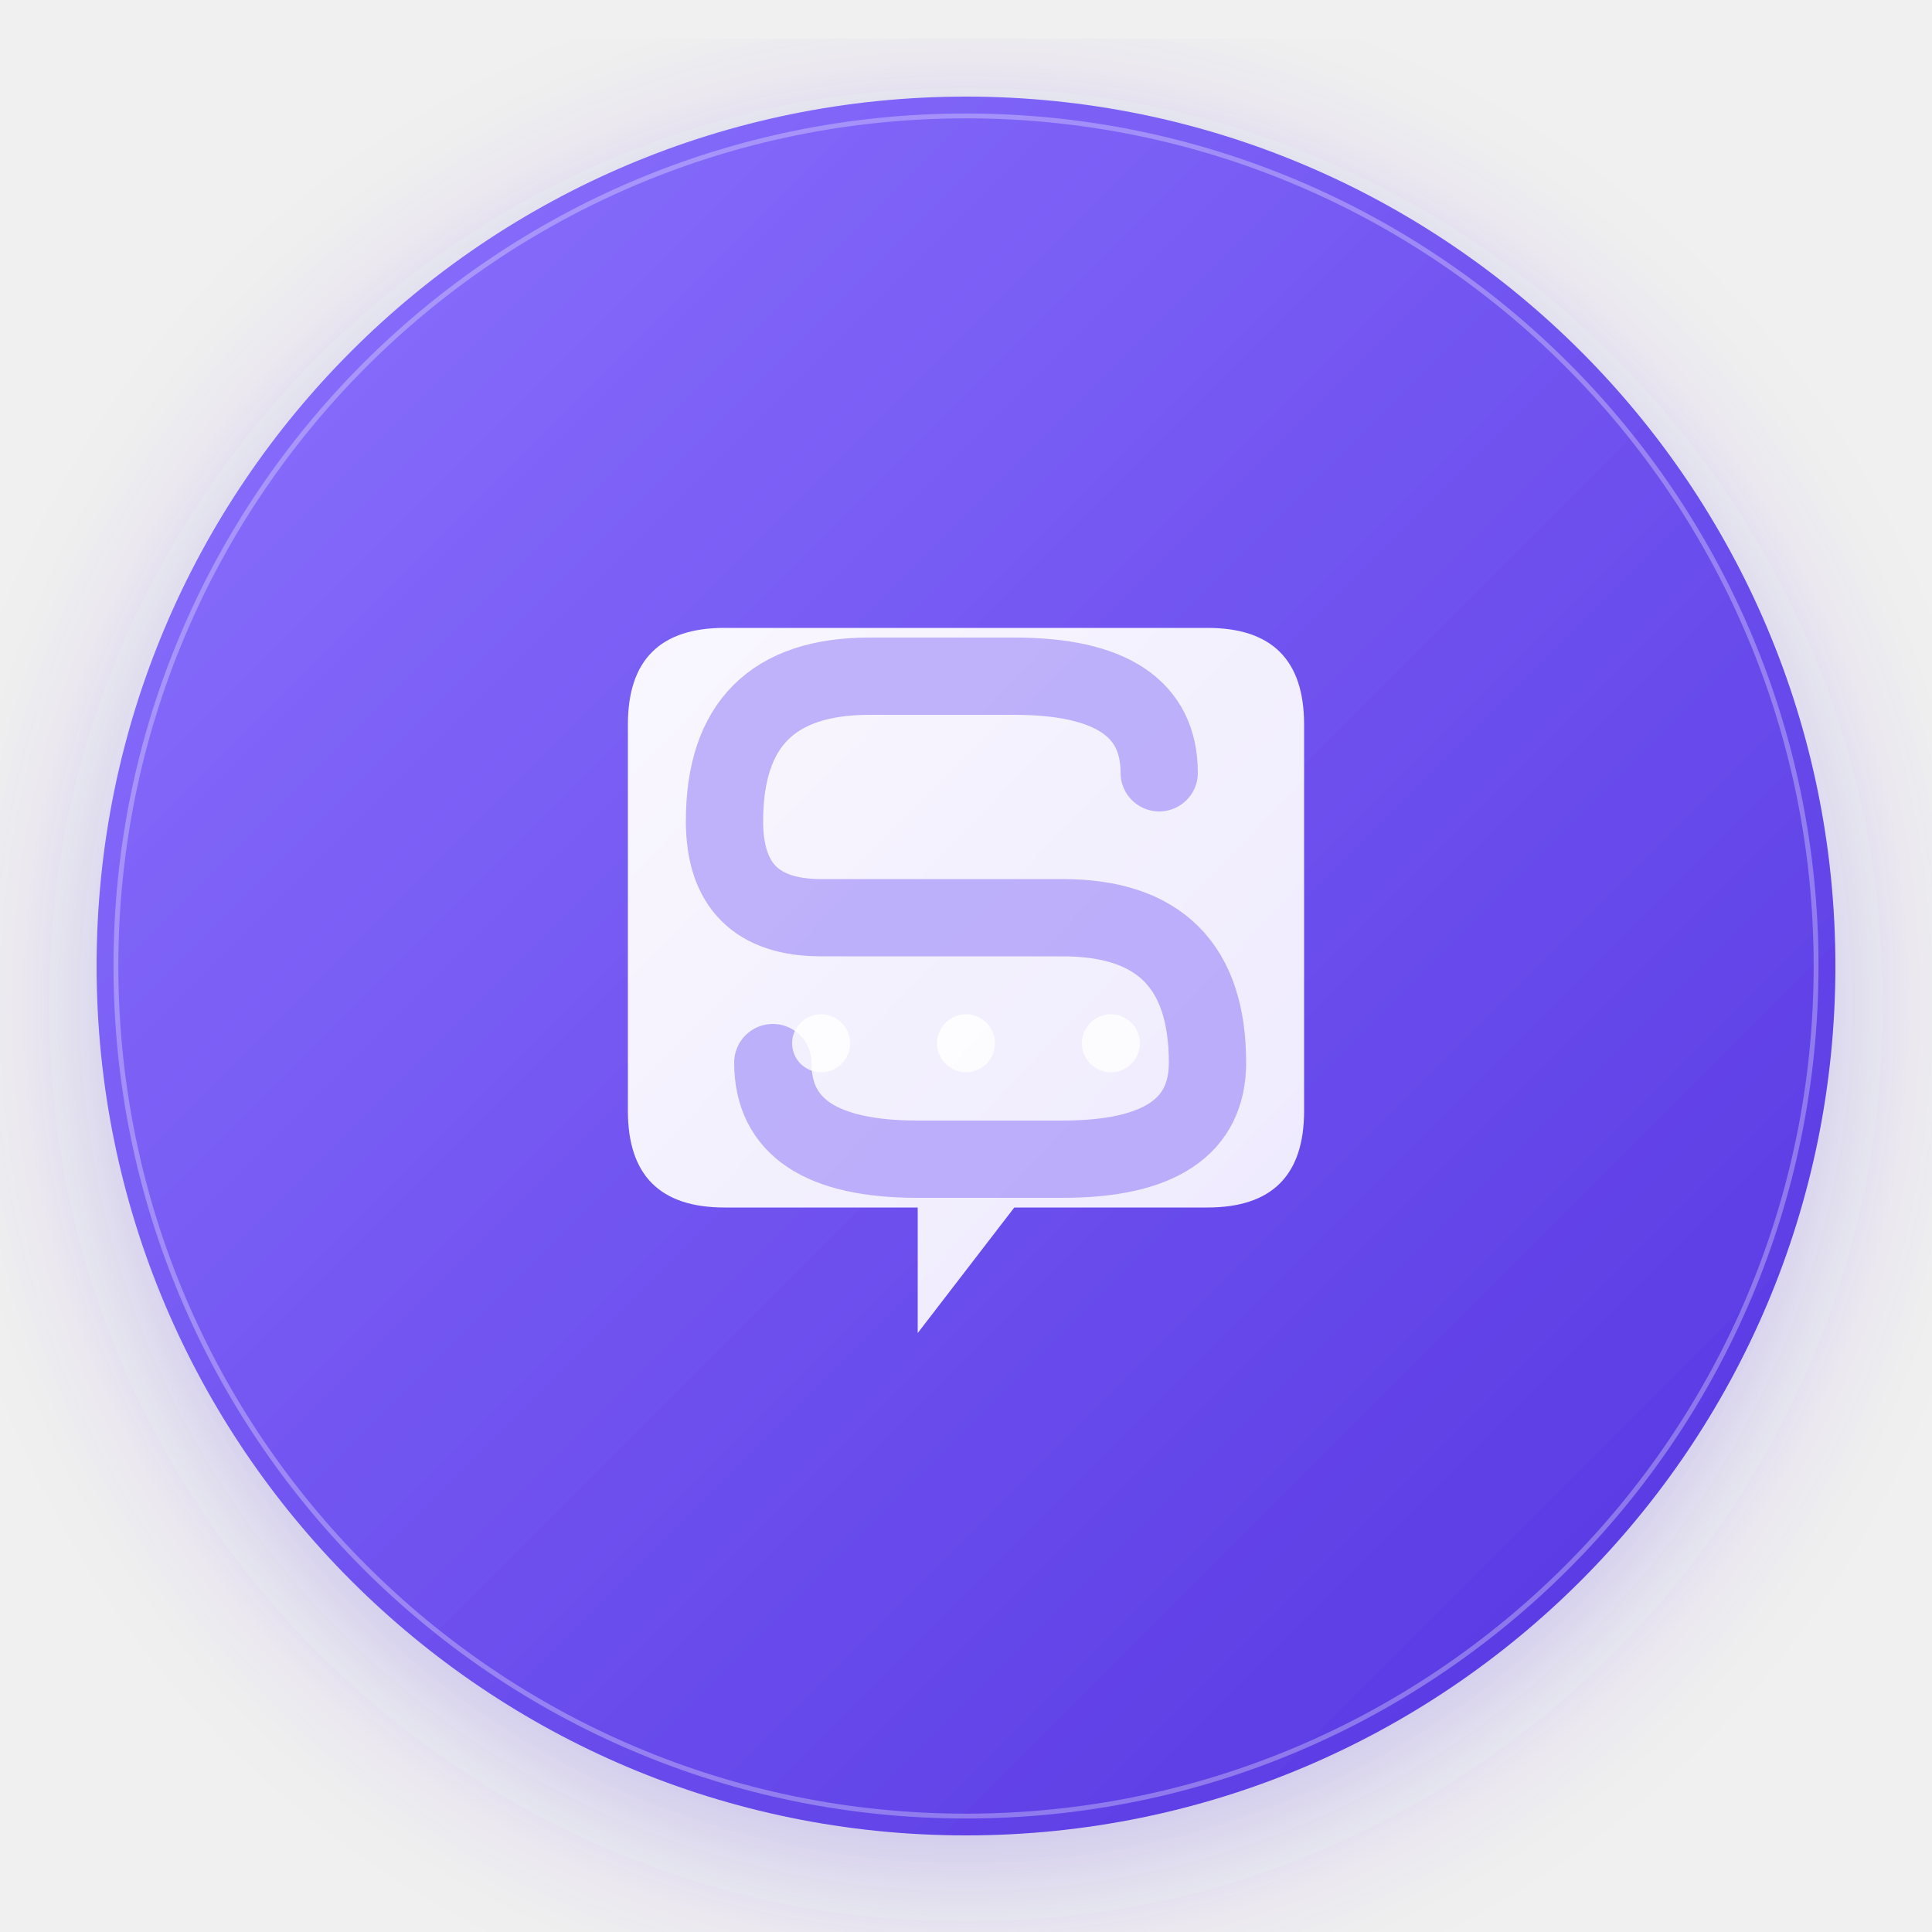
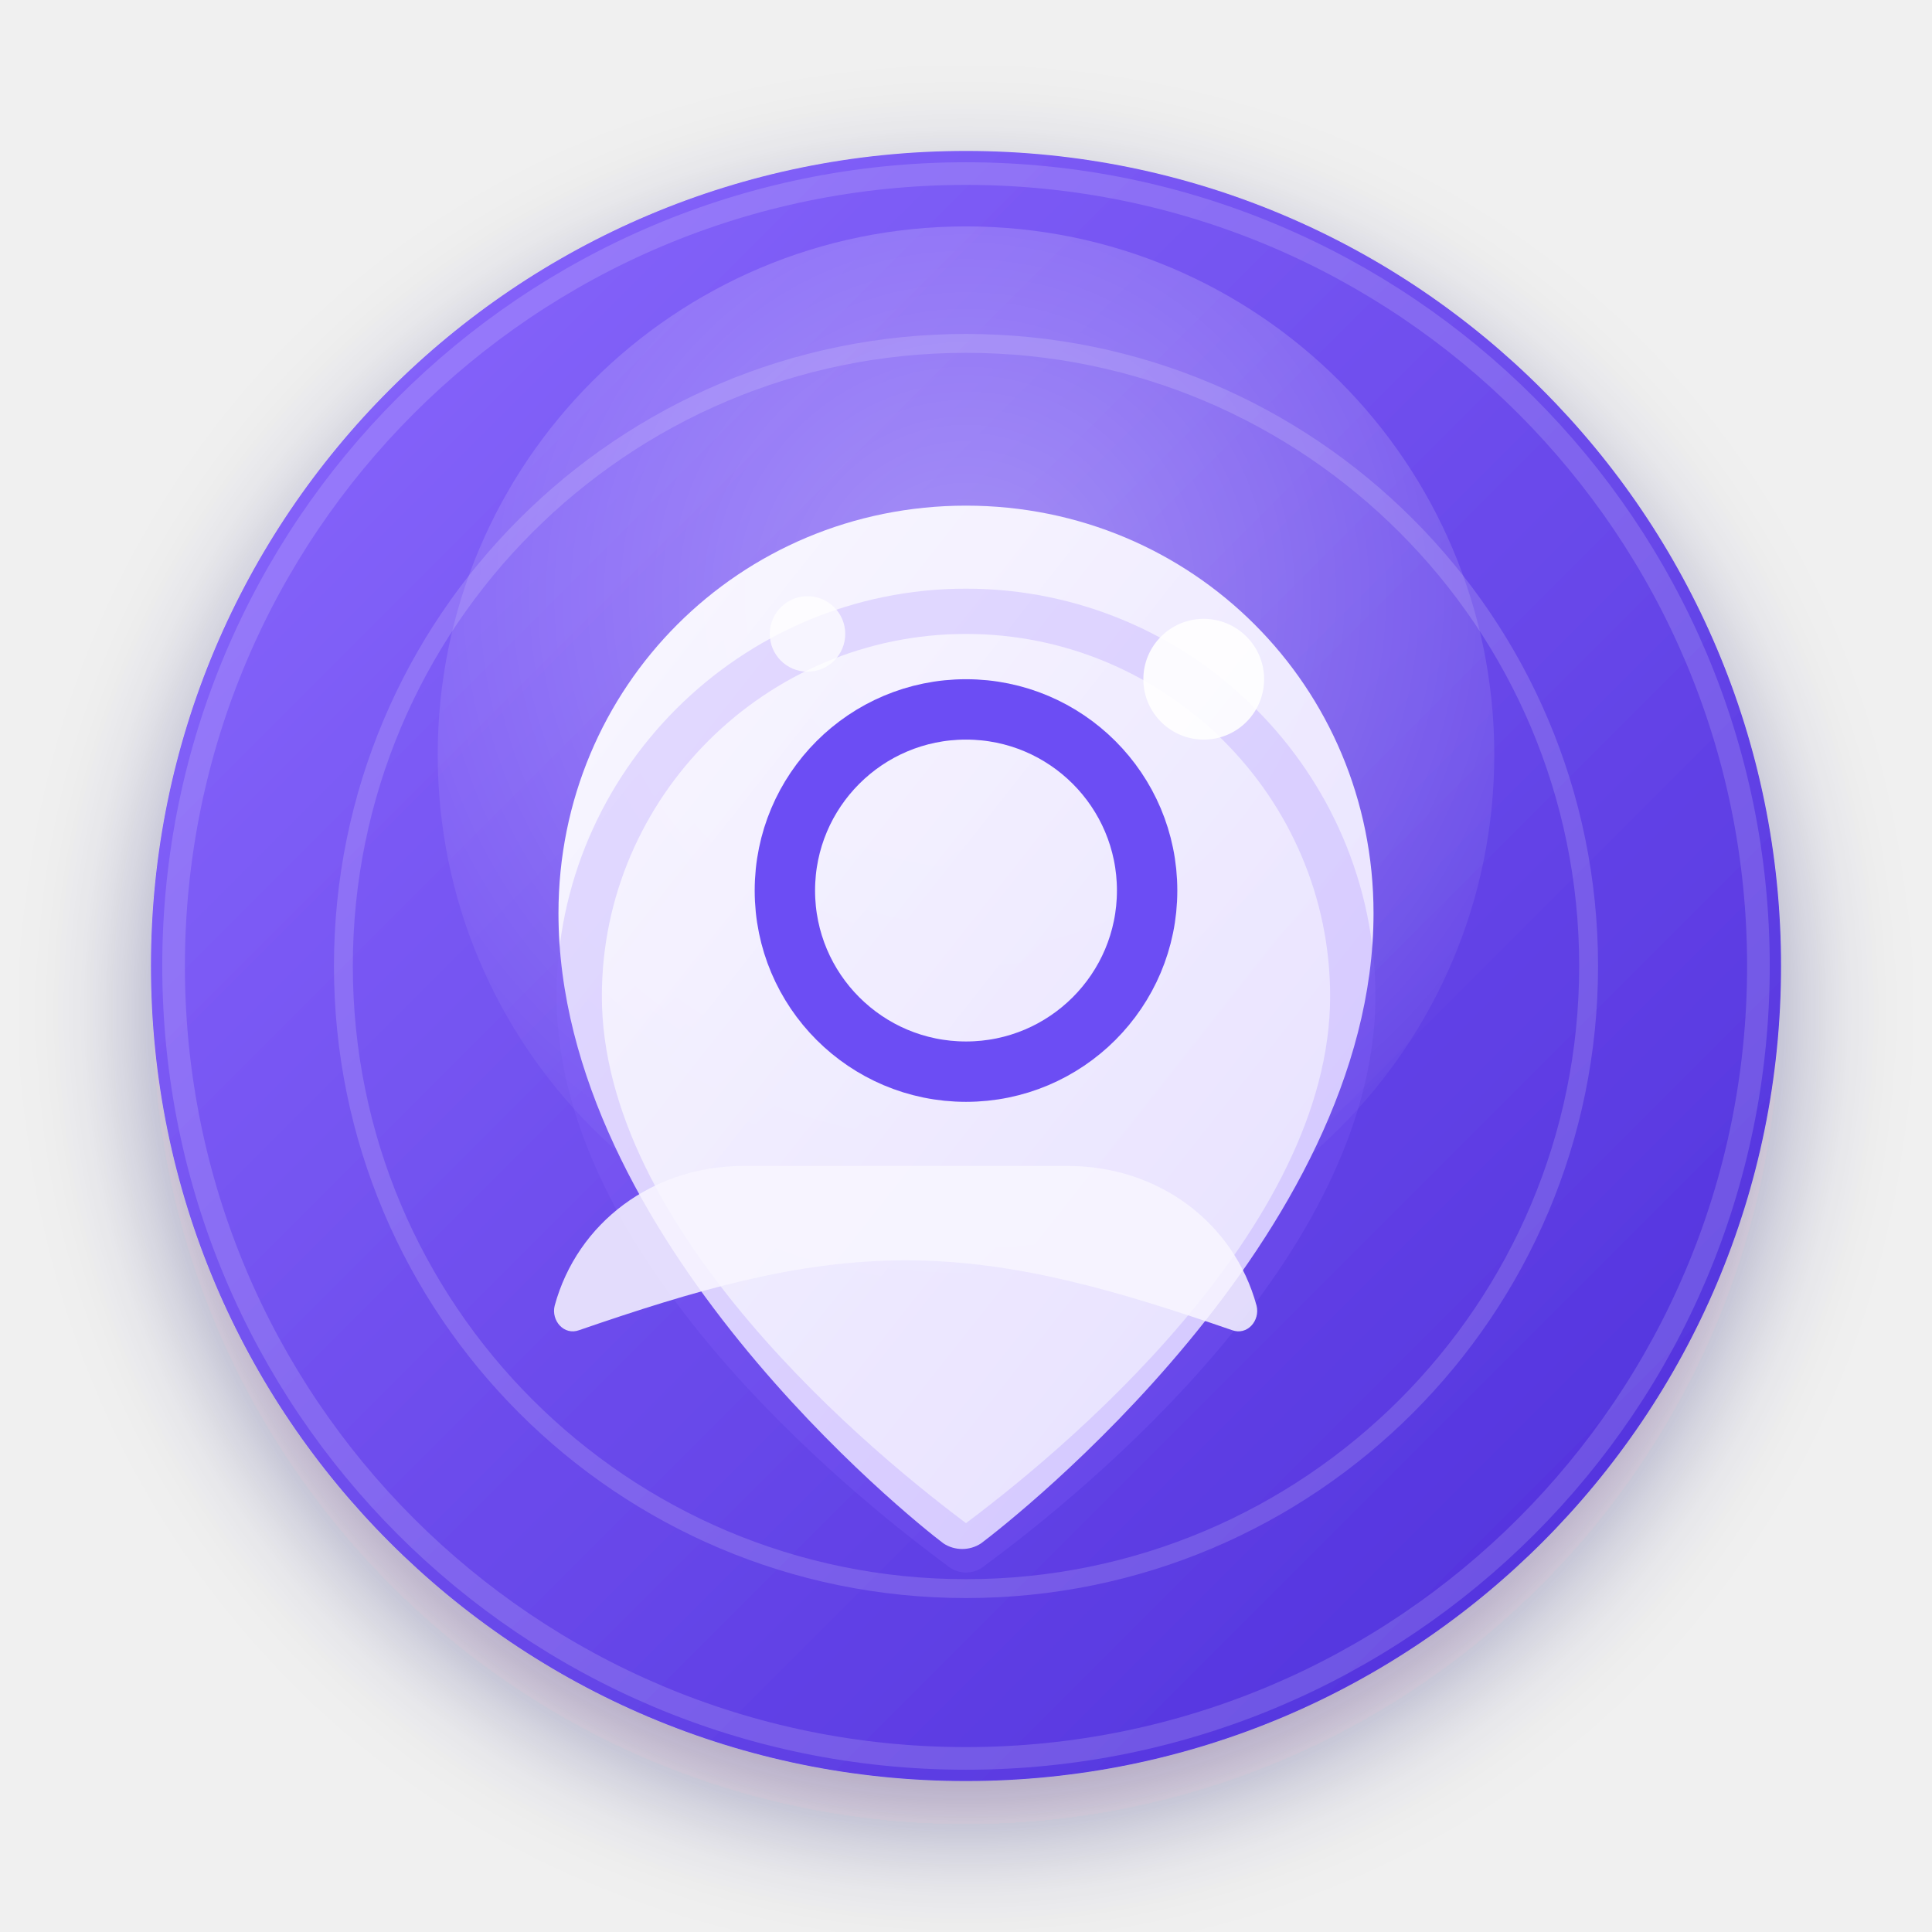
- <svg xmlns="http://www.w3.org/2000/svg" width="200" height="200" viewBox="0 0 200 200" fill="none">
+ <svg xmlns="http://www.w3.org/2000/svg" width="1024" height="1024" viewBox="0 0 1024 1024" fill="none">
  <defs>
-     <linearGradient id="bgGradient" x1="0%" y1="0%" x2="100%" y2="100%">
-       <stop offset="0%" style="stop-color:#8D73FF;stop-opacity:1" />
-       <stop offset="100%" style="stop-color:#5333E0;stop-opacity:1" />
+     <linearGradient id="bg" x1="0%" y1="0%" x2="100%" y2="100%">
+       <stop offset="0%" stop-color="#8D6BFF" />
+       <stop offset="100%" stop-color="#4B2CD9" />
    </linearGradient>
-     <linearGradient id="iconGradient" x1="0%" y1="0%" x2="100%" y2="100%">
-       <stop offset="0%" style="stop-color:#FFFFFF;stop-opacity:1" />
-       <stop offset="100%" style="stop-color:#F5F1FF;stop-opacity:1" />
+     <linearGradient id="pin" x1="0%" y1="0%" x2="100%" y2="100%">
+       <stop offset="0%" stop-color="#FFFFFF" stop-opacity="0.95" />
+       <stop offset="100%" stop-color="#E5DEFF" />
    </linearGradient>
-     <filter id="shadow" x="-50%" y="-50%" width="200%" height="200%">
-       <feDropShadow dx="0" dy="4" stdDeviation="8" flood-color="#5333E0" flood-opacity="0.25" />
+     <radialGradient id="glow" cx="50%" cy="35%" r="70%">
+       <stop offset="0%" stop-color="#FFFFFF" stop-opacity="0.35" />
+       <stop offset="100%" stop-color="#FFFFFF" stop-opacity="0" />
+     </radialGradient>
+     <filter id="softShadow" x="-20%" y="-20%" width="140%" height="160%">
+       <feDropShadow dx="0" dy="24" stdDeviation="32" flood-color="#1B0A60" flood-opacity="0.35" />
    </filter>
  </defs>
-   <circle cx="100" cy="100" r="90" fill="url(#bgGradient)" filter="url(#shadow)" />
-   <g transform="translate(100, 100)">
-     <path d="M -35 -25              Q -35 -35 -25 -35              L 25 -35              Q 35 -35 35 -25              L 35 15              Q 35 25 25 25              L 5 25              L -5 38              L -5 25              L -25 25              Q -35 25 -35 15              Z" fill="url(#iconGradient)" opacity="0.95" />
-     <path d="M 20 -20              Q 20 -30 5 -30              L -10 -30              Q -25 -30 -25 -15              Q -25 -5 -15 -5              L 10 -5              Q 25 -5 25 10              Q 25 20 10 20              L -5 20              Q -20 20 -20 10" fill="none" stroke="#6C4DF4" stroke-width="8" stroke-linecap="round" opacity="0.4" />
-     <circle cx="-15" cy="8" r="3" fill="#FFFFFF" opacity="0.8" />
-     <circle cx="0" cy="8" r="3" fill="#FFFFFF" opacity="0.8" />
-     <circle cx="15" cy="8" r="3" fill="#FFFFFF" opacity="0.8" />
-   </g>
-   <circle cx="100" cy="100" r="88" fill="none" stroke="#FFFFFF" stroke-width="0.5" opacity="0.3" />
+   <circle cx="512" cy="512" r="432" fill="url(#bg)" filter="url(#softShadow)" />
+   <circle cx="512" cy="400" r="280" fill="url(#glow)" />
+   <circle cx="512" cy="512" r="420" stroke="#FFFFFF" stroke-opacity="0.15" stroke-width="12" fill="none" />
+   <circle cx="512" cy="512" r="330" stroke="#FFFFFF" stroke-opacity="0.15" stroke-width="10" fill="none" />
+   <path d="M512 268C392 268 296 364 296 484C296 656 484 806 500 818C506 822 514 822 520 818C536 806 728 656 728 484C728 364 632 268 512 268Z" fill="url(#pin)" />
+   <path d="M512 324C625 324 717 416 717 528C717 659 568 781 515 820C513 822 511 822 509 820C456 781 307 659 307 528C307 416 399 324 512 324Z" fill="none" stroke="#8D6BFF" stroke-opacity="0.2" stroke-width="24" />
+   <circle cx="512" cy="472" r="96" fill="none" stroke="#6C4DF4" stroke-width="32" />
+   <path d="M566 618C614 618 654 648 666 692C668 700 661 708 653 705C592 684 538 668 480 668C422 668 368 684 307 705C299 708 292 700 294 692C306 648 346 618 394 618H566Z" fill="#F8F6FF" opacity="0.85" />
+   <circle cx="638" cy="360" r="32" fill="#FFFFFF" opacity="0.9" />
+   <circle cx="428" cy="336" r="20" fill="#FFFFFF" opacity="0.75" />
</svg>
